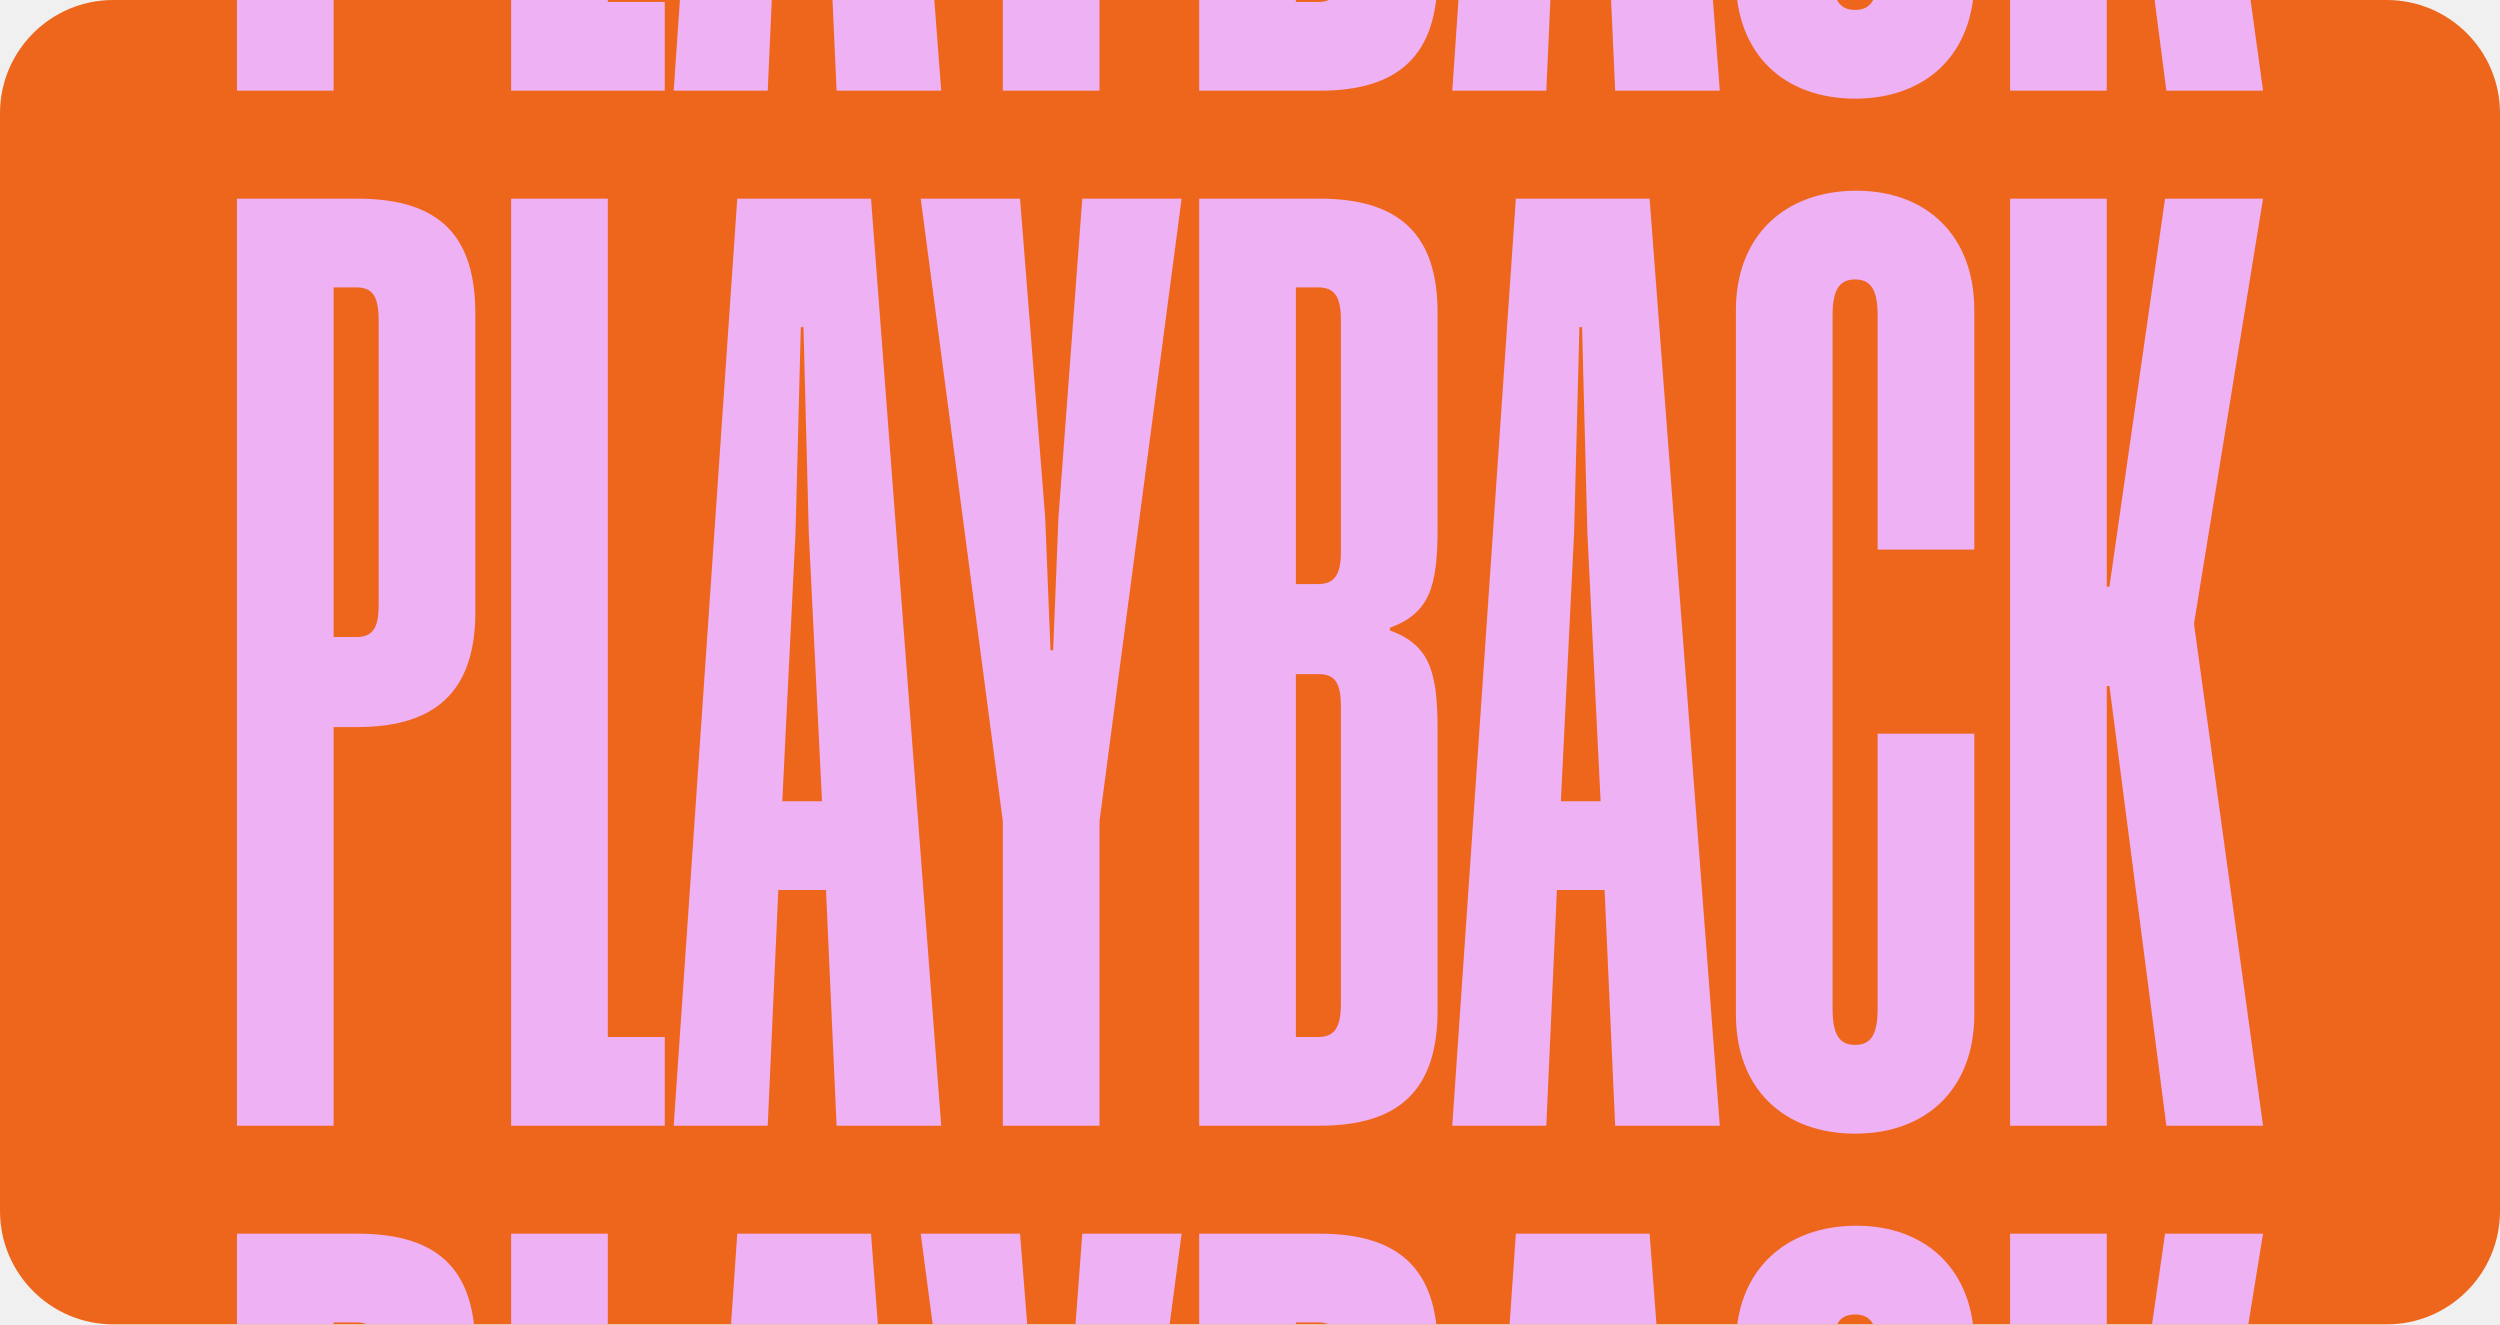
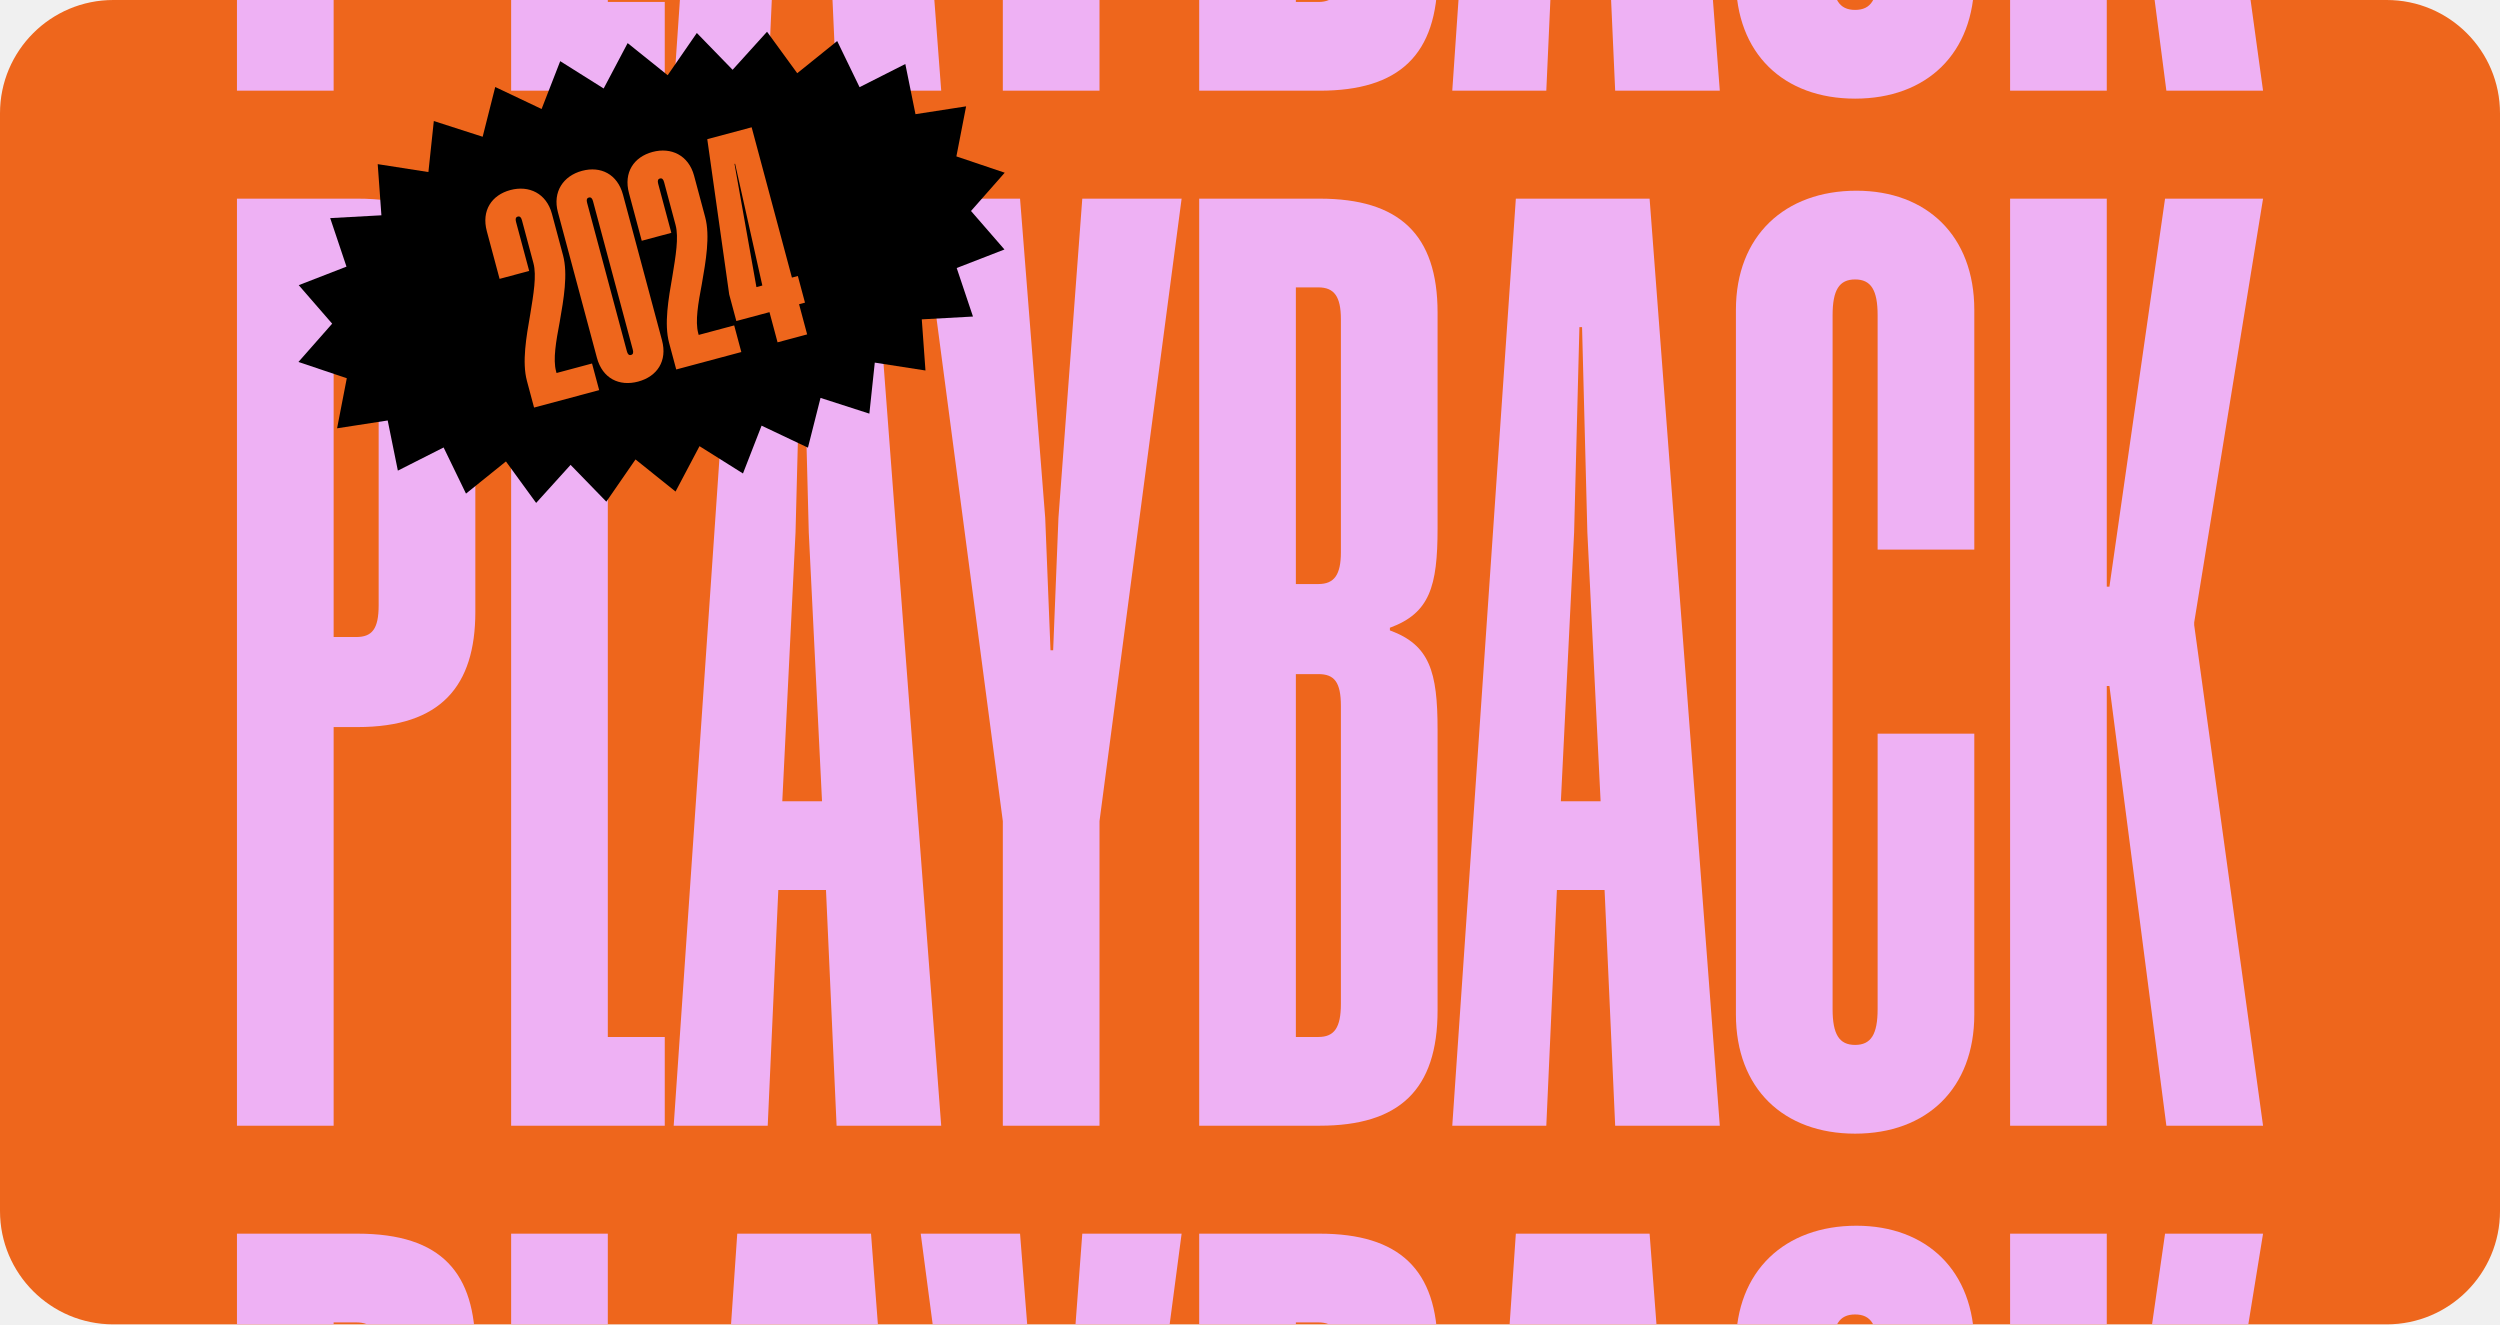
- <svg xmlns="http://www.w3.org/2000/svg" width="353" height="187" viewBox="0 0 353 187" fill="none">
-   <g clip-path="url(#clip0_3089_21481)">
-     <rect width="353" height="187" rx="16" fill="#EE661C" />
-     <path d="M319.543 -118.094L309.819 -58.254V-57.88L319.543 12.806H305.892L297.851 -49.278H297.477V12.806H283.826V-118.094H297.477V-63.303H297.851L305.705 -118.094H319.543Z" fill="#EEB1F4" />
-     <path d="M265.12 -101.638C265.12 -105.191 264.185 -106.687 261.941 -106.687C259.697 -106.687 258.762 -105.191 258.762 -101.638V-3.65C258.762 -0.097 259.697 1.399 261.941 1.399C264.185 1.399 265.12 -0.097 265.12 -3.65V-42.546H278.771V-2.902C278.771 7.57 272.039 13.928 261.941 13.928C251.843 13.928 245.111 7.57 245.111 -2.902V-102.386C245.111 -112.858 252.03 -119.216 262.128 -119.216C272.039 -119.216 278.771 -112.858 278.771 -102.386V-68.539H265.12V-101.638Z" fill="#EEB1F4" />
-     <path d="M232.924 -118.094L242.835 12.806H228.062L226.566 -20.48H219.834L218.338 12.806H205.061L214.037 -118.094H232.924ZM220.395 -33.009H226.005L224.135 -70.97L223.387 -99.955H223.013L222.265 -70.97L220.395 -33.009Z" fill="#EEB1F4" />
-     <path d="M202.985 -102.012V-71.531C202.985 -63.303 201.863 -59.563 196.253 -57.506V-57.132C201.863 -55.075 202.985 -51.335 202.985 -43.107V-3.463C202.985 7.757 197.562 12.806 186.342 12.806H169.325V-118.094H186.342C197.562 -118.094 202.985 -113.045 202.985 -102.012ZM189.334 -101.077C189.334 -104.256 188.399 -105.565 186.155 -105.565H182.976V-63.677H186.155C188.399 -63.677 189.334 -64.986 189.334 -68.165V-101.077ZM189.334 -46.473C189.334 -49.839 188.399 -50.961 186.155 -50.961H182.976V0.277H186.155C188.399 0.277 189.334 -1.032 189.334 -4.398V-46.473Z" fill="#EEB1F4" />
-     <path d="M166.844 -118.094L155.25 -30.204V12.806H141.599V-30.204L130.005 -118.094H144.03L147.583 -73.027L148.331 -54.327H148.705L149.453 -73.027L152.819 -118.094H166.844Z" fill="#EEB1F4" />
-     <path d="M122.988 -118.094L132.899 12.806H118.126L116.63 -20.48H109.898L108.402 12.806H95.125L104.101 -118.094H122.988ZM110.459 -33.009H116.069L114.199 -70.97L113.451 -99.955H113.077L112.329 -70.97L110.459 -33.009Z" fill="#EEB1F4" />
-     <path d="M72.172 -118.094H85.823V0.277H93.864V12.806H72.172V-118.094Z" fill="#EEB1F4" />
-     <path d="M67.118 -101.825V-59.75C67.118 -49.278 62.255 -43.481 50.474 -43.481H47.108V12.806H33.458V-118.094H50.474C62.443 -118.094 67.118 -112.484 67.118 -101.825ZM53.467 -100.89C53.467 -104.443 52.532 -105.565 50.288 -105.565H47.108V-56.197H50.288C52.532 -56.197 53.467 -57.319 53.467 -60.685V-100.89Z" fill="#EEB1F4" />
-     <path d="M319.543 28.05L309.819 87.89V88.264L319.543 158.95H305.892L297.851 96.866H297.477V158.95H283.826V28.05H297.477V82.841H297.851L305.705 28.05H319.543Z" fill="#EEB1F4" />
-     <path d="M265.12 44.506C265.12 40.953 264.185 39.457 261.941 39.457C259.697 39.457 258.762 40.953 258.762 44.506V142.494C258.762 146.047 259.697 147.543 261.941 147.543C264.185 147.543 265.12 146.047 265.12 142.494V103.598H278.771V143.242C278.771 153.714 272.039 160.072 261.941 160.072C251.843 160.072 245.111 153.714 245.111 143.242V43.758C245.111 33.286 252.03 26.928 262.128 26.928C272.039 26.928 278.771 33.286 278.771 43.758V77.605H265.12V44.506Z" fill="#EEB1F4" />
-     <path d="M232.924 28.05L242.835 158.95H228.062L226.566 125.664H219.834L218.338 158.95H205.061L214.037 28.05H232.924ZM220.395 113.135H226.005L224.135 75.174L223.387 46.189H223.013L222.265 75.174L220.395 113.135Z" fill="#EEB1F4" />
-     <path d="M202.985 44.132V74.613C202.985 82.841 201.863 86.581 196.253 88.638V89.012C201.863 91.069 202.985 94.809 202.985 103.037V142.681C202.985 153.901 197.562 158.95 186.342 158.95H169.325V28.05H186.342C197.562 28.05 202.985 33.099 202.985 44.132ZM189.334 45.067C189.334 41.888 188.399 40.579 186.155 40.579H182.976V82.467H186.155C188.399 82.467 189.334 81.158 189.334 77.979V45.067ZM189.334 99.671C189.334 96.305 188.399 95.183 186.155 95.183H182.976V146.421H186.155C188.399 146.421 189.334 145.112 189.334 141.746V99.671Z" fill="#EEB1F4" />
-     <path d="M166.844 28.05L155.25 115.94V158.95H141.599V115.94L130.005 28.05H144.03L147.583 73.117L148.331 91.817H148.705L149.453 73.117L152.819 28.05H166.844Z" fill="#EEB1F4" />
-     <path d="M122.988 28.05L132.899 158.95H118.126L116.63 125.664H109.898L108.402 158.95H95.125L104.101 28.05H122.988ZM110.459 113.135H116.069L114.199 75.174L113.451 46.189H113.077L112.329 75.174L110.459 113.135Z" fill="#EEB1F4" />
-     <path d="M72.172 28.05H85.823V146.421H93.864V158.95H72.172V28.05Z" fill="#EEB1F4" />
-     <path d="M67.118 44.319V86.394C67.118 96.866 62.255 102.663 50.474 102.663H47.108V158.95H33.458V28.05H50.474C62.443 28.05 67.118 33.66 67.118 44.319ZM53.467 45.254C53.467 41.701 52.532 40.579 50.288 40.579H47.108V89.947H50.288C52.532 89.947 53.467 88.825 53.467 85.459V45.254Z" fill="#EEB1F4" />
-     <path d="M319.543 174.194L309.819 234.034V234.408L319.543 305.094H305.892L297.851 243.01H297.477V305.094H283.826V174.194H297.477V228.985H297.851L305.705 174.194H319.543Z" fill="#EEB1F4" />
-     <path d="M265.12 190.65C265.12 187.097 264.185 185.601 261.941 185.601C259.697 185.601 258.762 187.097 258.762 190.65V288.638C258.762 292.191 259.697 293.687 261.941 293.687C264.185 293.687 265.12 292.191 265.12 288.638V249.742H278.771V289.386C278.771 299.858 272.039 306.216 261.941 306.216C251.843 306.216 245.111 299.858 245.111 289.386V189.902C245.111 179.43 252.03 173.072 262.128 173.072C272.039 173.072 278.771 179.43 278.771 189.902V223.749H265.12V190.65Z" fill="#EEB1F4" />
-     <path d="M232.924 174.194L242.835 305.094H228.062L226.566 271.808H219.834L218.338 305.094H205.061L214.037 174.194H232.924ZM220.395 259.279H226.005L224.135 221.318L223.387 192.333H223.013L222.265 221.318L220.395 259.279Z" fill="#EEB1F4" />
-     <path d="M202.985 190.276V220.757C202.985 228.985 201.863 232.725 196.253 234.782V235.156C201.863 237.213 202.985 240.953 202.985 249.181V288.825C202.985 300.045 197.562 305.094 186.342 305.094H169.325V174.194H186.342C197.562 174.194 202.985 179.243 202.985 190.276ZM189.334 191.211C189.334 188.032 188.399 186.723 186.155 186.723H182.976V228.611H186.155C188.399 228.611 189.334 227.302 189.334 224.123V191.211ZM189.334 245.815C189.334 242.449 188.399 241.327 186.155 241.327H182.976V292.565H186.155C188.399 292.565 189.334 291.256 189.334 287.89V245.815Z" fill="#EEB1F4" />
-     <path d="M166.844 174.194L155.25 262.084V305.094H141.599V262.084L130.005 174.194H144.03L147.583 219.261L148.331 237.961H148.705L149.453 219.261L152.819 174.194H166.844Z" fill="#EEB1F4" />
-     <path d="M122.988 174.194L132.899 305.094H118.126L116.63 271.808H109.898L108.402 305.094H95.125L104.101 174.194H122.988ZM110.459 259.279H116.069L114.199 221.318L113.451 192.333H113.077L112.329 221.318L110.459 259.279Z" fill="#EEB1F4" />
-     <path d="M72.172 174.194H85.823V292.565H93.864V305.094H72.172V174.194Z" fill="#EEB1F4" />
-     <path d="M67.118 190.463V232.538C67.118 243.01 62.255 248.807 50.474 248.807H47.108V305.094H33.458V174.194H50.474C62.443 174.194 67.118 179.804 67.118 190.463ZM53.467 191.398C53.467 187.845 52.532 186.723 50.288 186.723H47.108V236.091H50.288C52.532 236.091 53.467 234.969 53.467 231.603V191.398Z" fill="#EEB1F4" />
+ <svg xmlns="http://www.w3.org/2000/svg" width="353" height="187" viewBox="0 0 353 187">
+   <clipPath id="clipPath1">
+     <path d="M 16 0 L 337 0 C 345.837 0 353 7.163 353 16 L 353 171 C 353 179.837 345.837 187 337 187 L 16 187 C 7.163 187 0 179.837 0 171 L 0 16 C 0 7.163 7.163 0 16 0 Z" />
+   </clipPath>
+   <g id="Group" clip-path="url(#clipPath1)">
+     <path id="Path" fill="#ee661c" stroke="none" d="M 16 0 L 337 0 C 345.837 0 353 7.163 353 16 L 353 171 C 353 179.837 345.837 187 337 187 L 16 187 C 7.163 187 0 179.837 0 171 L 0 16 C 0 7.163 7.163 0 16 0 Z" />
+     <path id="path1" fill="#eeb1f4" stroke="none" d="M 319.543 -118.094 L 309.819 -58.254 L 309.819 -57.88 L 319.543 12.806 L 305.892 12.806 L 297.851 -49.278 L 297.477 -49.278 L 297.477 12.806 L 283.826 12.806 L 283.826 -118.094 L 297.477 -118.094 L 297.477 -63.303 L 297.851 -63.303 L 305.705 -118.094 L 319.543 -118.094 Z" />
+     <path id="path2" fill="#eeb1f4" stroke="none" d="M 265.12 -101.638 C 265.12 -105.191 264.185 -106.687 261.941 -106.687 C 259.697 -106.687 258.762 -105.191 258.762 -101.638 L 258.762 -3.65 C 258.762 -0.097 259.697 1.399 261.941 1.399 C 264.185 1.399 265.12 -0.097 265.12 -3.65 L 265.12 -42.546 L 278.771 -42.546 L 278.771 -2.902 C 278.771 7.57 272.039 13.928 261.941 13.928 C 251.843 13.928 245.111 7.57 245.111 -2.902 L 245.111 -102.386 C 245.111 -112.858 252.03 -119.216 262.128 -119.216 C 272.039 -119.216 278.771 -112.858 278.771 -102.386 L 278.771 -68.539 L 265.12 -68.539 L 265.12 -101.638 Z" />
+     <path id="path3" fill="#eeb1f4" stroke="none" d="M 232.924 -118.094 L 242.835 12.806 L 228.062 12.806 L 226.566 -20.48 L 219.834 -20.48 L 218.338 12.806 L 205.061 12.806 L 214.037 -118.094 L 232.924 -118.094 Z M 220.395 -33.009 L 226.005 -33.009 L 224.135 -70.97 L 223.387 -99.955 L 223.013 -99.955 L 222.265 -70.97 L 220.395 -33.009 Z" />
+     <path id="path4" fill="#eeb1f4" stroke="none" d="M 202.985 -102.012 L 202.985 -71.531 C 202.985 -63.303 201.863 -59.563 196.253 -57.506 L 196.253 -57.132 C 201.863 -55.075 202.985 -51.335 202.985 -43.107 L 202.985 -3.463 C 202.985 7.757 197.562 12.806 186.342 12.806 L 169.325 12.806 L 169.325 -118.094 L 186.342 -118.094 C 197.562 -118.094 202.985 -113.045 202.985 -102.012 Z M 189.334 -101.077 C 189.334 -104.256 188.399 -105.565 186.155 -105.565 L 182.976 -105.565 L 182.976 -63.677 L 186.155 -63.677 C 188.399 -63.677 189.334 -64.986 189.334 -68.165 L 189.334 -101.077 Z M 189.334 -46.473 C 189.334 -49.839 188.399 -50.961 186.155 -50.961 L 182.976 -50.961 L 182.976 0.277 L 186.155 0.277 C 188.399 0.277 189.334 -1.032 189.334 -4.398 L 189.334 -46.473 Z" />
+     <path id="path5" fill="#eeb1f4" stroke="none" d="M 166.844 -118.094 L 155.25 -30.204 L 155.25 12.806 L 141.599 12.806 L 141.599 -30.204 L 130.005 -118.094 L 144.03 -118.094 L 147.583 -73.027 L 148.331 -54.327 L 148.705 -54.327 L 149.453 -73.027 L 152.819 -118.094 L 166.844 -118.094 Z" />
+     <path id="path6" fill="#eeb1f4" stroke="none" d="M 122.988 -118.094 L 132.899 12.806 L 118.126 12.806 L 116.63 -20.48 L 109.898 -20.48 L 108.402 12.806 L 95.125 12.806 L 104.101 -118.094 L 122.988 -118.094 Z M 110.459 -33.009 L 116.069 -33.009 L 114.199 -70.97 L 113.451 -99.955 L 113.077 -99.955 L 112.329 -70.97 L 110.459 -33.009 Z" />
+     <path id="path7" fill="#eeb1f4" stroke="none" d="M 72.172 -118.094 L 85.823 -118.094 L 85.823 0.277 L 93.864 0.277 L 93.864 12.806 L 72.172 12.806 L 72.172 -118.094 Z" />
+     <path id="path8" fill="#eeb1f4" stroke="none" d="M 67.118 -101.825 L 67.118 -59.75 C 67.118 -49.278 62.256 -43.481 50.474 -43.481 L 47.109 -43.481 L 47.109 12.806 L 33.458 12.806 L 33.458 -118.094 L 50.474 -118.094 C 62.443 -118.094 67.118 -112.484 67.118 -101.825 Z M 53.466 -100.89 C 53.466 -104.443 52.532 -105.565 50.287 -105.565 L 47.109 -105.565 L 47.109 -56.197 L 50.287 -56.197 C 52.532 -56.197 53.466 -57.319 53.466 -60.685 L 53.466 -100.89 Z" />
+     <path id="path9" fill="#eeb1f4" stroke="none" d="M 319.543 28.05 L 309.819 87.89 L 309.819 88.264 L 319.543 158.95 L 305.892 158.95 L 297.851 96.866 L 297.477 96.866 L 297.477 158.95 L 283.826 158.95 L 283.826 28.05 L 297.477 28.05 L 297.477 82.841 L 297.851 82.841 L 305.705 28.05 L 319.543 28.05 Z" />
+     <path id="path10" fill="#eeb1f4" stroke="none" d="M 265.12 44.506 C 265.12 40.953 264.185 39.457 261.941 39.457 C 259.697 39.457 258.762 40.953 258.762 44.506 L 258.762 142.494 C 258.762 146.047 259.697 147.543 261.941 147.543 C 264.185 147.543 265.12 146.047 265.12 142.494 L 265.12 103.598 L 278.771 103.598 L 278.771 143.242 C 278.771 153.714 272.039 160.072 261.941 160.072 C 251.843 160.072 245.111 153.714 245.111 143.242 L 245.111 43.758 C 245.111 33.286 252.03 26.928 262.128 26.928 C 272.039 26.928 278.771 33.286 278.771 43.758 L 278.771 77.605 L 265.12 77.605 L 265.12 44.506 Z" />
+     <path id="path11" fill="#eeb1f4" stroke="none" d="M 232.924 28.05 L 242.835 158.95 L 228.062 158.95 L 226.566 125.664 L 219.834 125.664 L 218.338 158.95 L 205.061 158.95 L 214.037 28.05 L 232.924 28.05 Z M 220.395 113.135 L 226.005 113.135 L 224.135 75.174 L 223.387 46.189 L 223.013 46.189 L 222.265 75.174 L 220.395 113.135 Z" />
+     <path id="path12" fill="#eeb1f4" stroke="none" d="M 202.985 44.132 L 202.985 74.613 C 202.985 82.841 201.863 86.581 196.253 88.638 L 196.253 89.012 C 201.863 91.069 202.985 94.809 202.985 103.037 L 202.985 142.681 C 202.985 153.901 197.562 158.95 186.342 158.95 L 169.325 158.95 L 169.325 28.05 L 186.342 28.05 C 197.562 28.05 202.985 33.099 202.985 44.132 Z M 189.334 45.067 C 189.334 41.888 188.399 40.579 186.155 40.579 L 182.976 40.579 L 182.976 82.467 L 186.155 82.467 C 188.399 82.467 189.334 81.158 189.334 77.979 L 189.334 45.067 Z M 189.334 99.671 C 189.334 96.305 188.399 95.183 186.155 95.183 L 182.976 95.183 L 182.976 146.421 L 186.155 146.421 C 188.399 146.421 189.334 145.112 189.334 141.746 L 189.334 99.671 Z" />
+     <path id="path13" fill="#eeb1f4" stroke="none" d="M 166.844 28.05 L 155.25 115.94 L 155.25 158.95 L 141.599 158.95 L 141.599 115.94 L 130.005 28.05 L 144.03 28.05 L 147.583 73.117 L 148.331 91.817 L 148.705 91.817 L 149.453 73.117 L 152.819 28.05 L 166.844 28.05 Z" />
+     <path id="path14" fill="#eeb1f4" stroke="none" d="M 122.988 28.05 L 132.899 158.95 L 118.126 158.95 L 116.63 125.664 L 109.898 125.664 L 108.402 158.95 L 95.125 158.95 L 104.101 28.05 L 122.988 28.05 Z M 110.459 113.135 L 116.069 113.135 L 114.199 75.174 L 113.451 46.189 L 113.077 46.189 L 112.329 75.174 L 110.459 113.135 Z" />
+     <path id="path15" fill="#eeb1f4" stroke="none" d="M 72.172 28.05 L 85.823 28.05 L 85.823 146.421 L 93.864 146.421 L 93.864 158.95 L 72.172 158.95 L 72.172 28.05 Z" />
+     <path id="path16" fill="#eeb1f4" stroke="none" d="M 67.118 44.319 L 67.118 86.394 C 67.118 96.866 62.256 102.663 50.474 102.663 L 47.109 102.663 L 47.109 158.95 L 33.458 158.95 L 33.458 28.05 L 50.474 28.05 C 62.443 28.05 67.118 33.66 67.118 44.319 Z M 53.466 45.254 C 53.466 41.701 52.532 40.579 50.287 40.579 L 47.109 40.579 L 47.109 89.947 L 50.287 89.947 C 52.532 89.947 53.466 88.825 53.466 85.459 L 53.466 45.254 Z" />
+     <path id="path17" fill="#eeb1f4" stroke="none" d="M 319.543 174.194 L 309.819 234.034 L 309.819 234.408 L 319.543 305.094 L 305.892 305.094 L 297.851 243.01 L 297.477 243.01 L 297.477 305.094 L 283.826 305.094 L 283.826 174.194 L 297.477 174.194 L 297.477 228.985 L 297.851 228.985 L 305.705 174.194 L 319.543 174.194 Z" />
+     <path id="path18" fill="#eeb1f4" stroke="none" d="M 265.12 190.65 C 265.12 187.097 264.185 185.601 261.941 185.601 C 259.697 185.601 258.762 187.097 258.762 190.65 L 258.762 288.638 C 258.762 292.191 259.697 293.687 261.941 293.687 C 264.185 293.687 265.12 292.191 265.12 288.638 L 265.12 249.742 L 278.771 249.742 L 278.771 289.386 C 278.771 299.858 272.039 306.216 261.941 306.216 C 251.843 306.216 245.111 299.858 245.111 289.386 L 245.111 189.902 C 245.111 179.43 252.03 173.072 262.128 173.072 C 272.039 173.072 278.771 179.43 278.771 189.902 L 278.771 223.749 L 265.12 223.749 L 265.12 190.65 Z" />
+     <path id="path19" fill="#eeb1f4" stroke="none" d="M 232.924 174.194 L 242.835 305.094 L 228.062 305.094 L 226.566 271.808 L 219.834 271.808 L 218.338 305.094 L 205.061 305.094 L 214.037 174.194 L 232.924 174.194 Z M 220.395 259.279 L 226.005 259.279 L 224.135 221.318 L 223.387 192.333 L 223.013 192.333 L 222.265 221.318 L 220.395 259.279 Z" />
+     <path id="path20" fill="#eeb1f4" stroke="none" d="M 202.985 190.276 L 202.985 220.757 C 202.985 228.985 201.863 232.725 196.253 234.782 L 196.253 235.156 C 201.863 237.213 202.985 240.953 202.985 249.181 L 202.985 288.825 C 202.985 300.045 197.562 305.094 186.342 305.094 L 169.325 305.094 L 169.325 174.194 L 186.342 174.194 C 197.562 174.194 202.985 179.243 202.985 190.276 Z M 189.334 191.211 C 189.334 188.032 188.399 186.723 186.155 186.723 L 182.976 186.723 L 182.976 228.611 L 186.155 228.611 C 188.399 228.611 189.334 227.302 189.334 224.123 L 189.334 191.211 Z M 189.334 245.815 C 189.334 242.449 188.399 241.327 186.155 241.327 L 182.976 241.327 L 182.976 292.565 L 186.155 292.565 C 188.399 292.565 189.334 291.256 189.334 287.89 L 189.334 245.815 Z" />
+     <path id="path21" fill="#eeb1f4" stroke="none" d="M 166.844 174.194 L 155.25 262.084 L 155.25 305.094 L 141.599 305.094 L 141.599 262.084 L 130.005 174.194 L 144.03 174.194 L 147.583 219.261 L 148.331 237.961 L 148.705 237.961 L 149.453 219.261 L 152.819 174.194 L 166.844 174.194 Z" />
+     <path id="path22" fill="#eeb1f4" stroke="none" d="M 122.988 174.194 L 132.899 305.094 L 118.126 305.094 L 116.63 271.808 L 109.898 271.808 L 108.402 305.094 L 95.125 305.094 L 104.101 174.194 L 122.988 174.194 Z M 110.459 259.279 L 116.069 259.279 L 114.199 221.318 L 113.451 192.333 L 113.077 192.333 L 112.329 221.318 L 110.459 259.279 Z" />
+     <path id="path23" fill="#eeb1f4" stroke="none" d="M 72.172 174.194 L 85.823 174.194 L 85.823 292.565 L 93.864 292.565 L 93.864 305.094 L 72.172 305.094 L 72.172 174.194 Z" />
+     <path id="path24" fill="#eeb1f4" stroke="none" d="M 67.118 190.463 L 67.118 232.538 C 67.118 243.01 62.256 248.807 50.474 248.807 L 47.109 248.807 L 47.109 305.094 L 33.458 305.094 L 33.458 174.194 L 50.474 174.194 C 62.443 174.194 67.118 179.804 67.118 190.463 Z M 53.466 191.398 C 53.466 187.845 52.532 186.723 50.287 186.723 L 47.109 186.723 L 47.109 236.091 L 50.287 236.091 C 52.532 236.091 53.466 234.969 53.466 231.603 L 53.466 191.398 Z" />
  </g>
-   <defs>
-     <clipPath id="clip0_3089_21481">
-       <rect width="353" height="187" rx="16" fill="white" />
-     </clipPath>
-   </defs>
+   <g id="Playback-Sticker-2024">
+     <path id="path25" fill="#000000" stroke="none" d="M 141.867 24.386 L 137.107 29.791 L 141.829 35.227 L 135.086 37.843 L 137.384 44.696 L 130.155 45.093 L 130.676 52.314 L 123.519 51.201 L 122.754 58.406 L 115.858 56.183 L 114.082 63.209 L 107.535 60.102 L 104.907 66.855 L 98.771 62.999 L 95.386 69.407 L 89.733 64.872 L 85.616 70.836 L 80.565 65.64 L 75.704 71.013 L 71.439 65.155 L 65.798 69.699 L 62.638 63.183 L 56.178 66.454 L 54.742 59.371 L 47.596 60.477 L 48.967 53.408 L 42.142 51.107 L 46.902 45.702 L 42.18 40.265 L 48.923 37.649 L 46.624 30.797 L 53.854 30.4 L 53.332 23.178 L 60.491 24.293 L 61.255 17.088 L 68.151 19.31 L 69.927 12.284 L 76.474 15.39 L 79.103 8.636 L 85.238 12.494 L 88.623 6.086 L 94.276 10.62 L 98.393 4.657 L 103.444 9.854 L 108.305 4.481 L 112.57 10.338 L 118.211 5.794 L 121.37 12.309 L 127.831 9.039 L 129.266 16.122 L 136.414 15.016 L 135.042 22.084 L 141.867 24.386 Z" />
+     <path id="path26" fill="#ee661c" stroke="none" d="M 75.411 57.549 L 74.404 53.789 C 73.688 51.115 74.31 47.59 74.875 44.349 C 75.331 41.54 75.79 38.91 75.32 37.155 L 73.697 31.097 C 73.585 30.68 73.404 30.504 73.111 30.583 C 72.819 30.661 72.749 30.903 72.861 31.321 L 74.72 38.256 L 70.542 39.376 L 68.74 32.65 C 67.956 29.725 69.43 27.539 72.062 26.834 C 74.694 26.129 77.158 27.304 77.931 30.187 L 79.498 36.036 C 80.214 38.709 79.592 42.234 79.027 45.475 C 78.507 48.212 78.067 50.748 78.515 52.419 L 78.582 52.669 L 83.595 51.326 L 84.603 55.086 L 75.411 57.549 Z M 87.967 27.497 L 93.475 48.052 C 94.258 50.977 92.784 53.163 90.11 53.879 C 87.437 54.595 85.067 53.439 84.284 50.515 L 78.776 29.96 C 78.004 27.078 79.55 24.827 82.182 24.122 C 84.814 23.417 87.183 24.573 87.967 27.497 Z M 83.733 28.408 C 83.621 27.99 83.44 27.815 83.148 27.893 C 82.855 27.972 82.786 28.214 82.898 28.632 L 88.517 49.604 C 88.629 50.022 88.811 50.197 89.103 50.119 C 89.395 50.041 89.465 49.798 89.353 49.38 L 83.733 28.408 Z M 95.484 52.17 L 94.477 48.41 C 93.76 45.737 94.383 42.212 94.947 38.971 C 95.404 36.162 95.863 33.531 95.393 31.777 L 93.77 25.719 C 93.658 25.301 93.477 25.126 93.184 25.204 C 92.892 25.283 92.822 25.525 92.934 25.943 L 94.792 32.878 L 90.615 33.997 L 88.812 27.271 C 88.029 24.347 89.503 22.161 92.135 21.455 C 94.767 20.75 97.231 21.926 98.004 24.808 L 99.571 30.657 C 100.287 33.331 99.664 36.856 99.1 40.097 C 98.579 42.833 98.14 45.369 98.587 47.04 L 98.655 47.291 L 103.668 45.948 L 104.675 49.708 L 95.484 52.17 Z M 103.971 45.329 L 102.963 41.569 L 99.867 19.652 L 106.133 17.973 L 111.82 39.196 L 112.656 38.972 L 113.663 42.732 L 112.828 42.956 L 113.969 47.217 L 109.792 48.337 L 108.65 44.075 L 103.971 45.329 Z M 106.807 40.539 L 107.642 40.316 L 103.797 23.122 L 103.713 23.144 L 106.807 40.539 Z" />
+   </g>
</svg>
